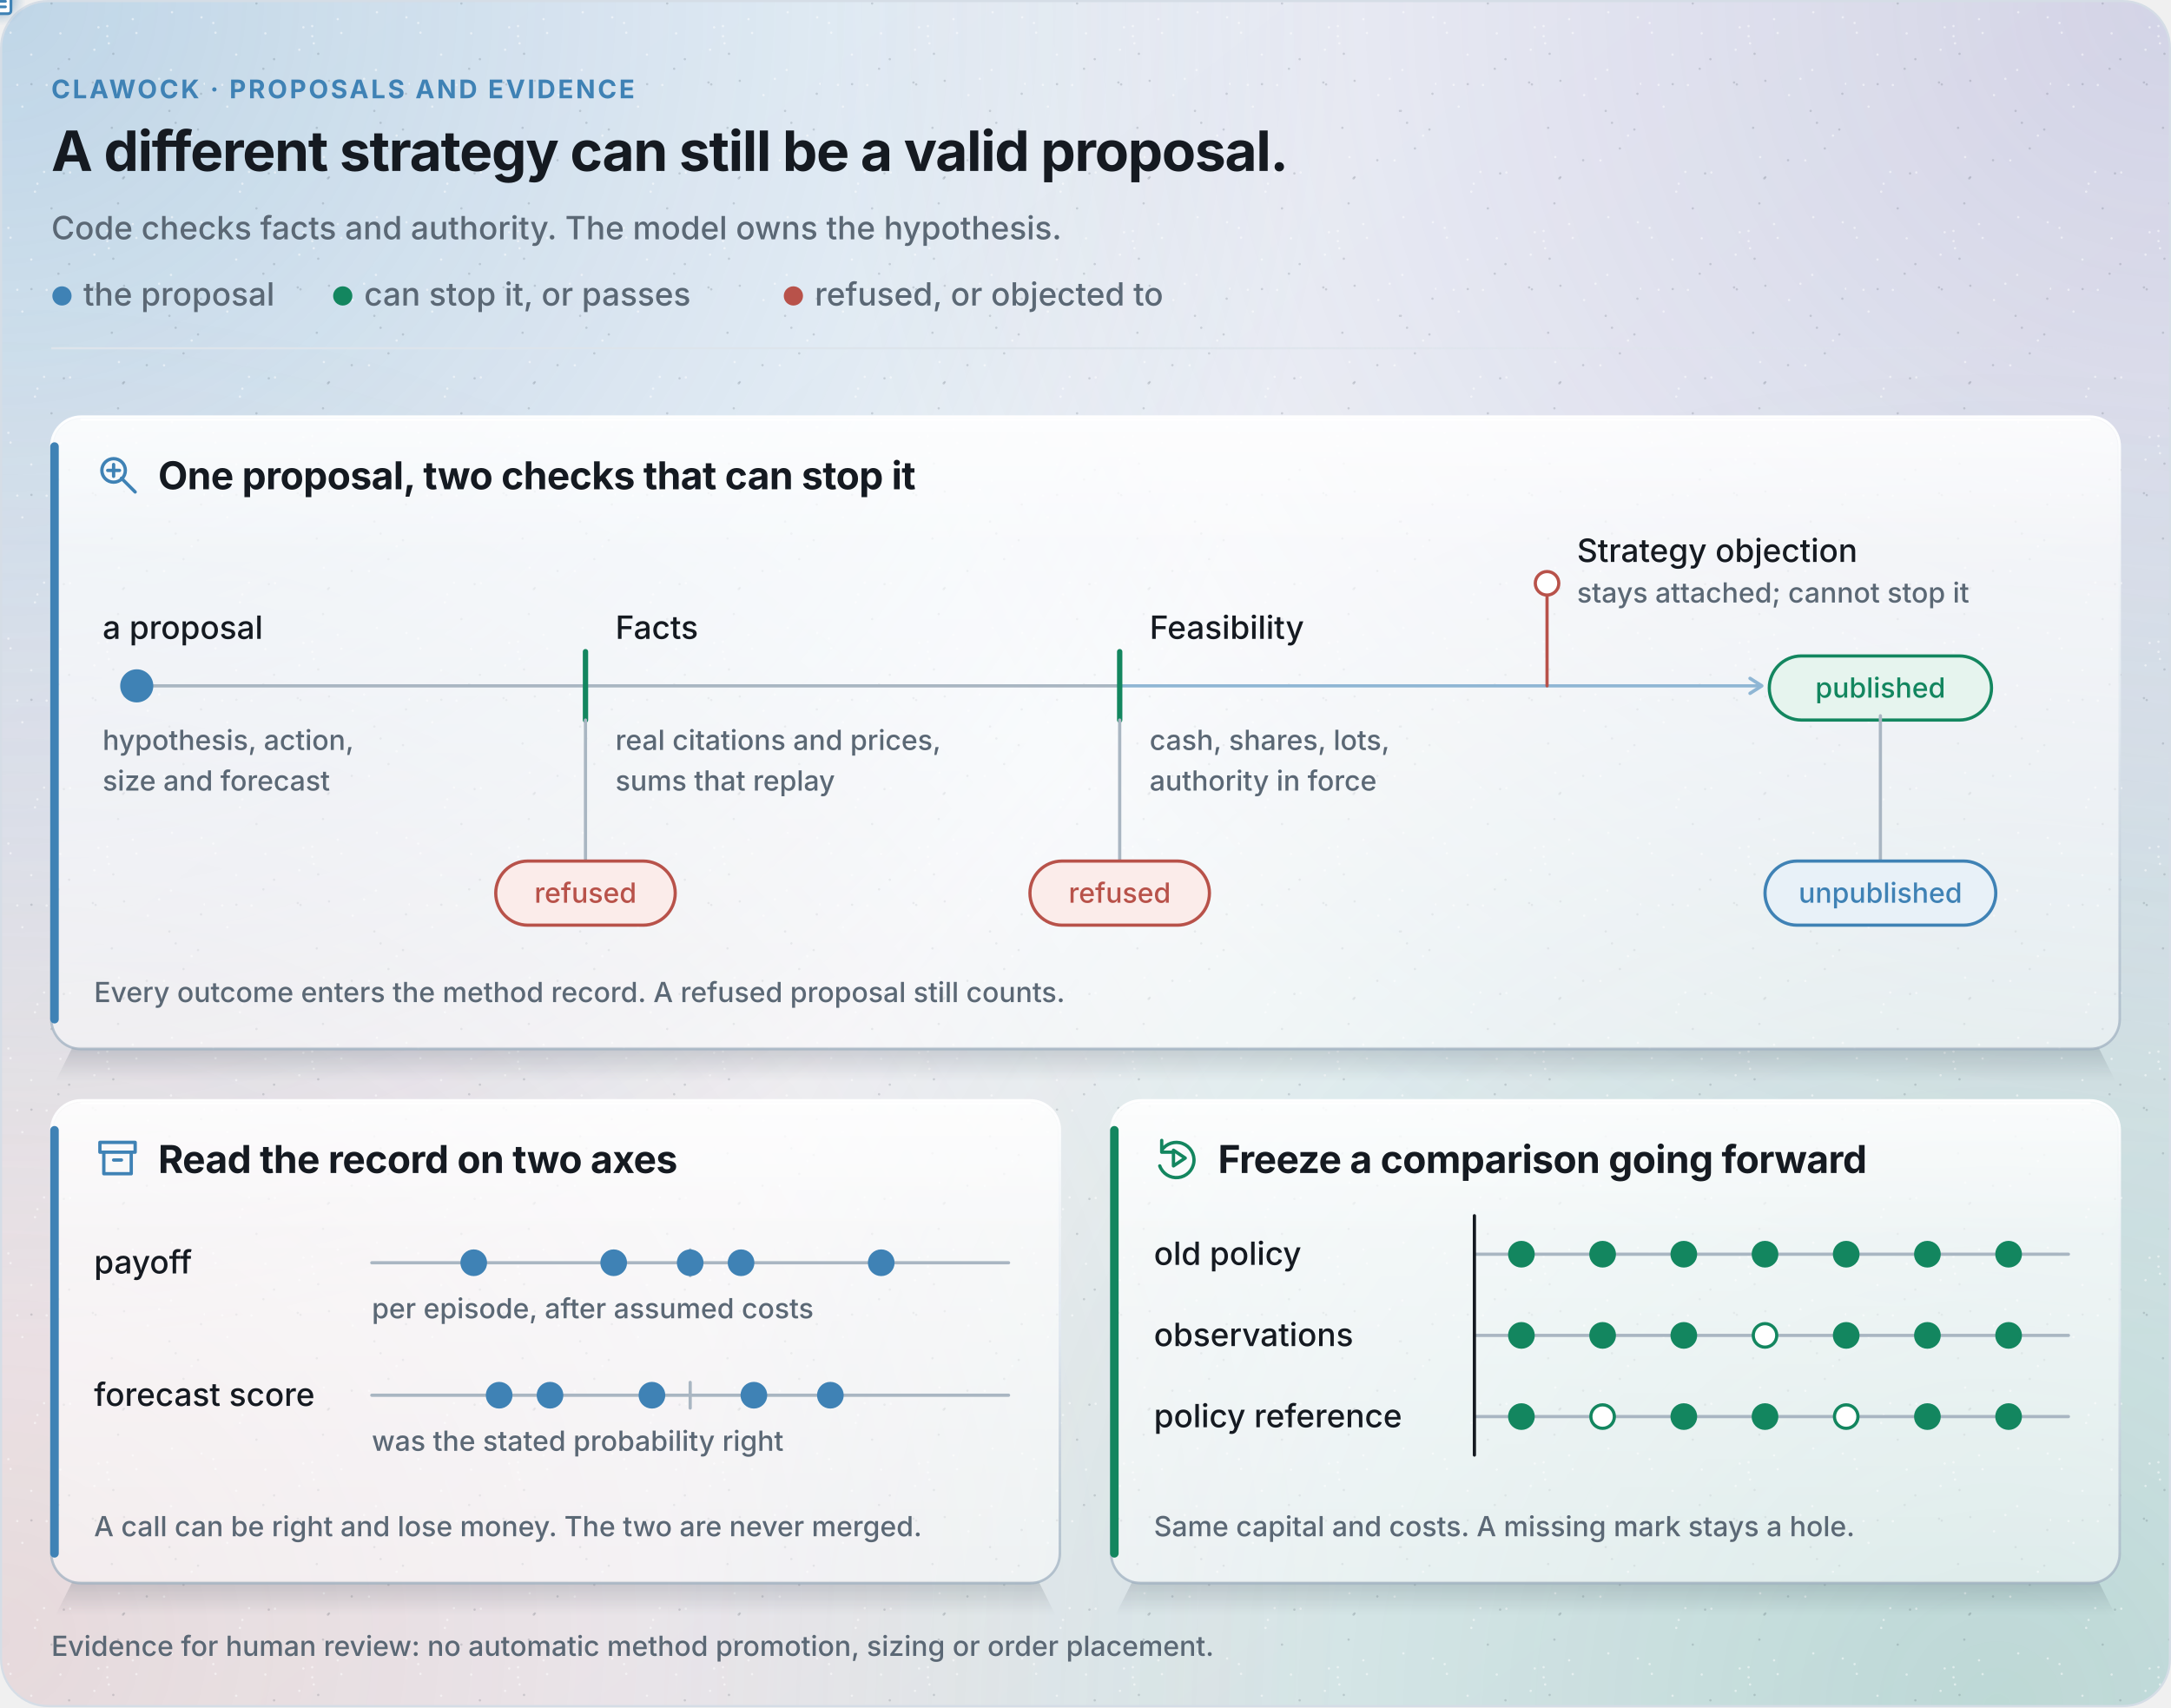
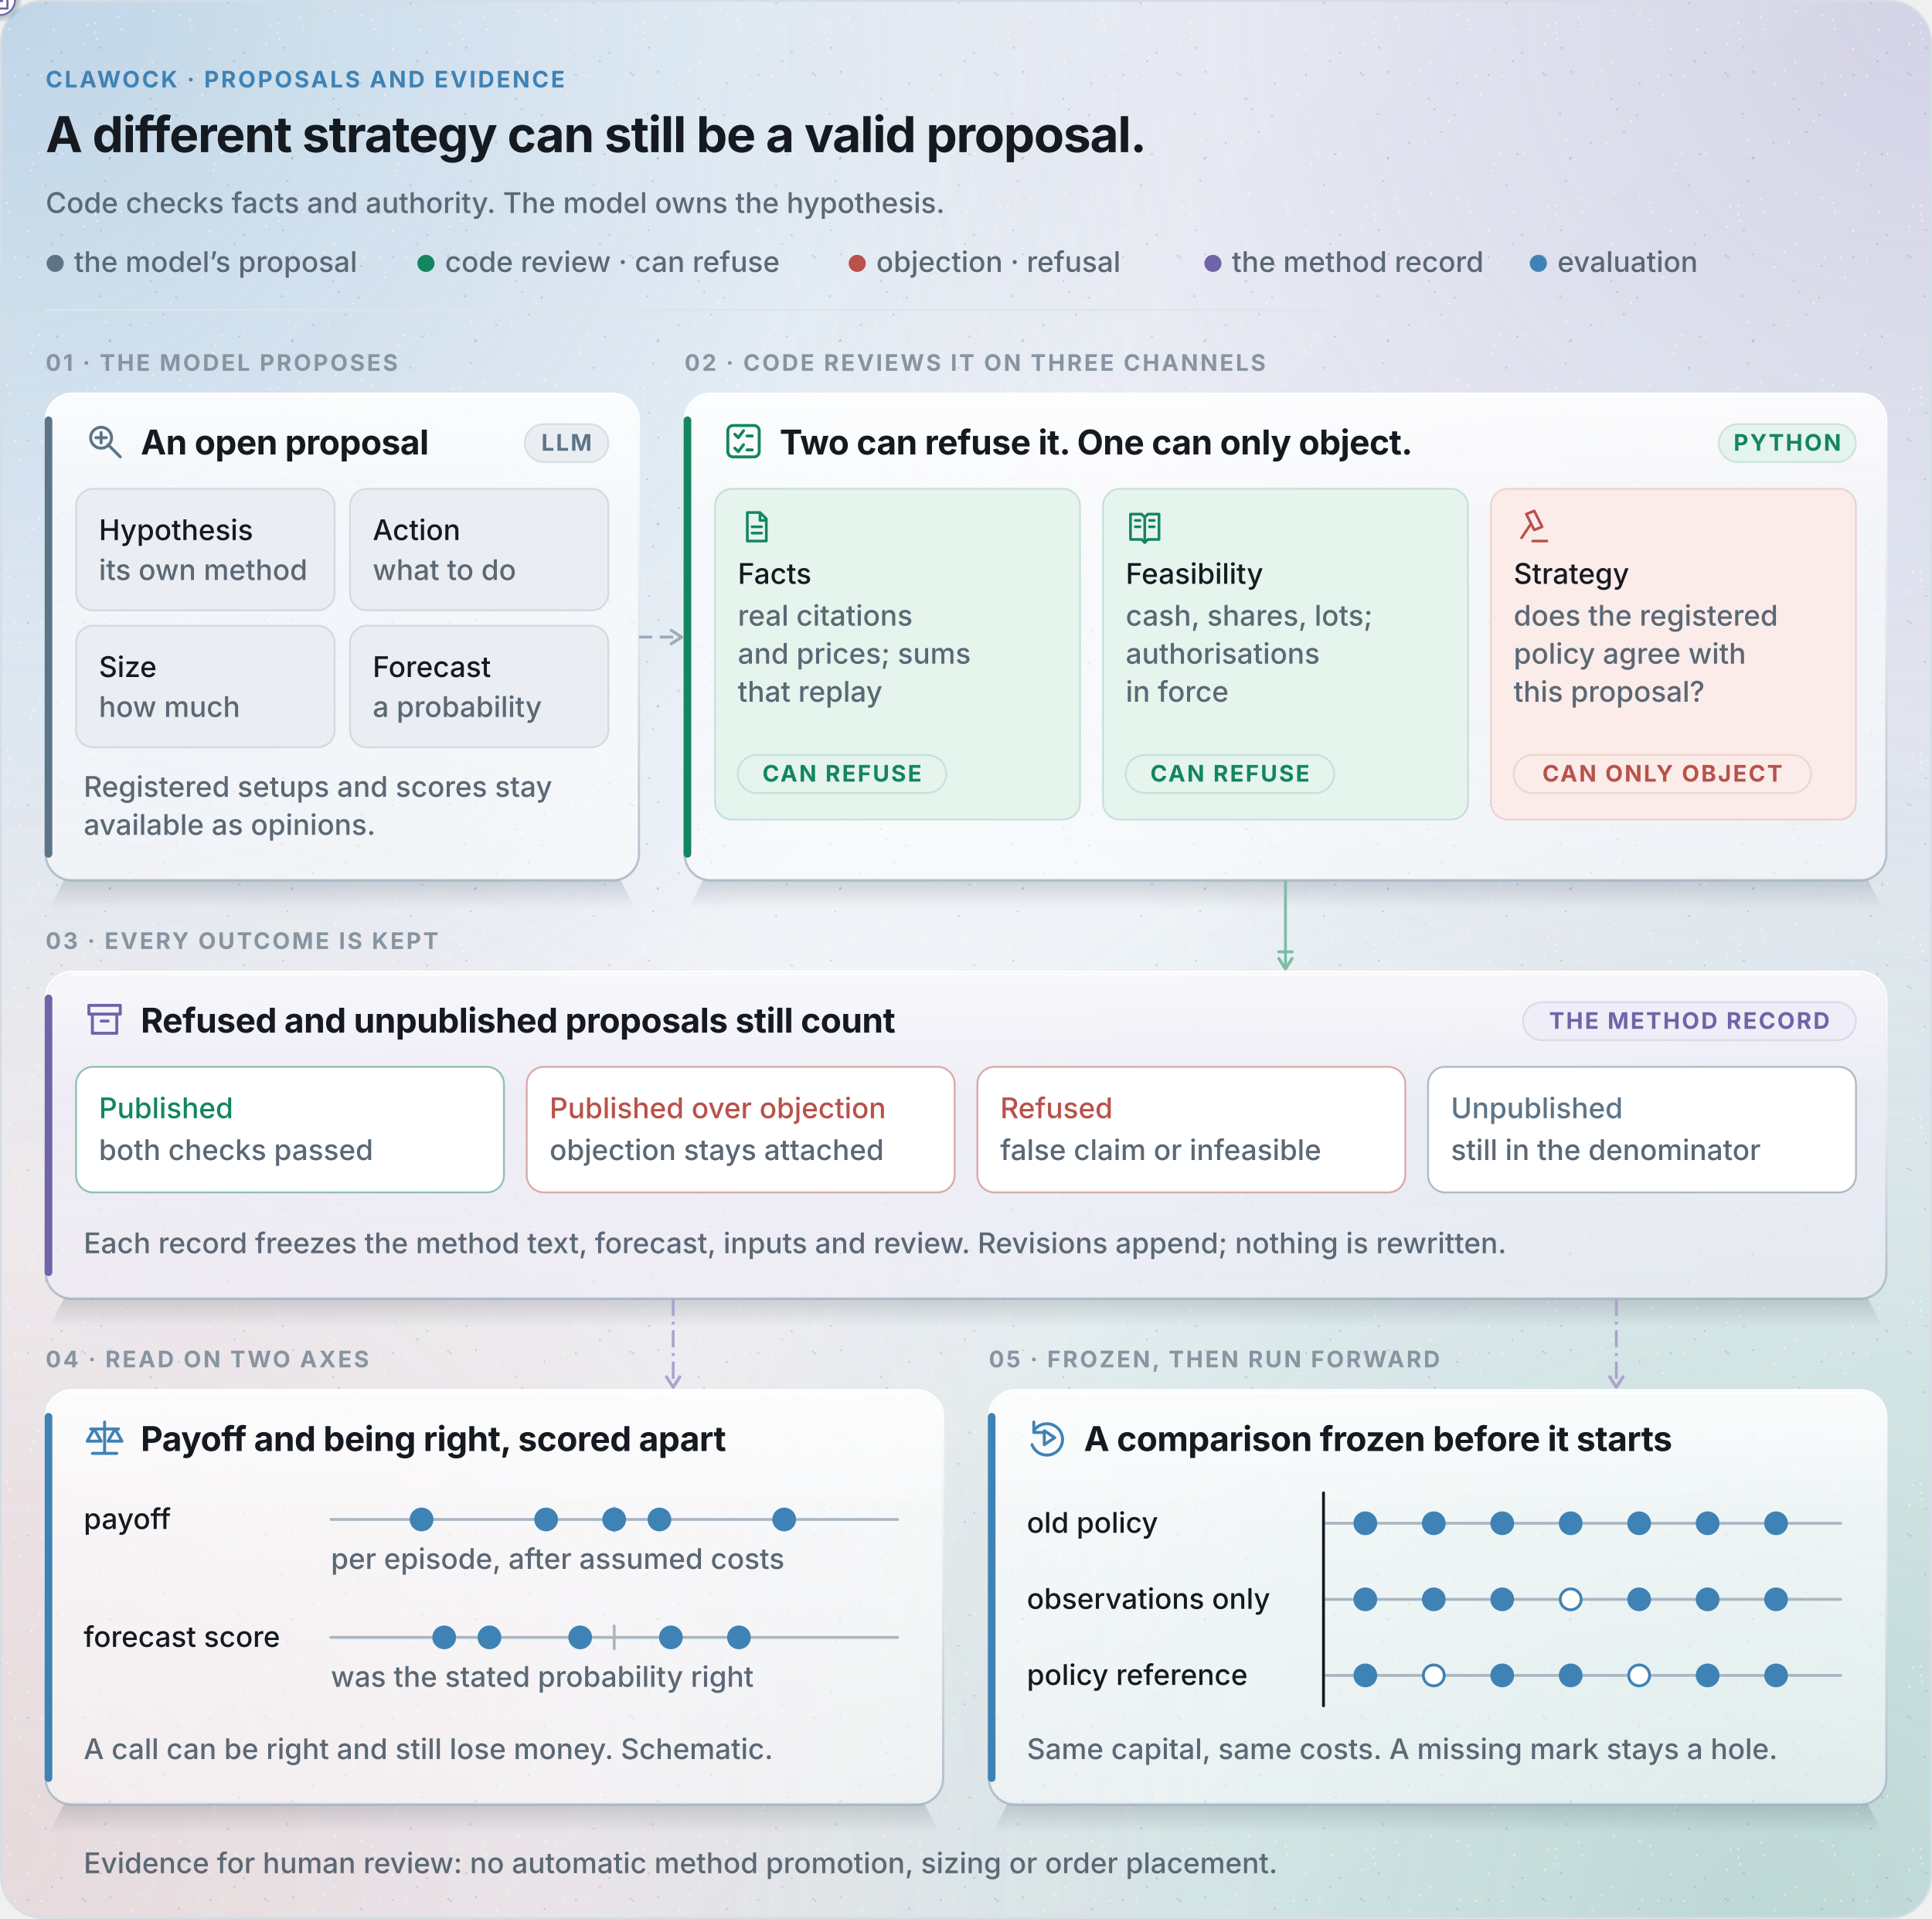
- <svg xmlns="http://www.w3.org/2000/svg" xmlns:xlink="http://www.w3.org/1999/xlink" width="1016" height="799" viewBox="0 0 1016 799" role="img" aria-labelledby="title desc">
+ <svg xmlns="http://www.w3.org/2000/svg" xmlns:xlink="http://www.w3.org/1999/xlink" width="1016" height="1009" viewBox="0 0 1016 1009" role="img" aria-labelledby="title desc">
  <defs>
    <linearGradient id="page" x1="0" y1="0" x2="1" y2="1">
      <stop offset="0" stop-color="#f7f9fc" />
      <stop offset=".6" stop-color="#eef2f7" />
      <stop offset="1" stop-color="#e6ecf3" />
    </linearGradient>
    <radialGradient id="field-blue" cx="0" cy="0" r="629.92" gradientUnits="userSpaceOnUse">
      <stop offset="0" stop-color="#3f82b5" stop-opacity="0.3" />
      <stop offset="1" stop-color="#3f82b5" stop-opacity="0" />
    </radialGradient>
    <radialGradient id="field-violet" cx="1016" cy="0" r="629.92" gradientUnits="userSpaceOnUse">
      <stop offset="0" stop-color="#6f64a8" stop-opacity="0.22" />
      <stop offset="1" stop-color="#6f64a8" stop-opacity="0" />
    </radialGradient>
-     <radialGradient id="field-green" cx="934.72" cy="799" r="629.92" gradientUnits="userSpaceOnUse">
+     <radialGradient id="field-green" cx="934.72" cy="1009" r="629.92" gradientUnits="userSpaceOnUse">
      <stop offset="0" stop-color="#13865f" stop-opacity="0.2" />
      <stop offset="1" stop-color="#13865f" stop-opacity="0" />
    </radialGradient>
-     <radialGradient id="field-warm" cx="0" cy="767.04" r="629.92" gradientUnits="userSpaceOnUse">
+     <radialGradient id="field-warm" cx="0" cy="968.64" r="629.92" gradientUnits="userSpaceOnUse">
      <stop offset="0" stop-color="#b8524a" stop-opacity="0.16" />
      <stop offset="1" stop-color="#b8524a" stop-opacity="0" />
    </radialGradient>
    <pattern id="grain" width="96" height="96" patternUnits="userSpaceOnUse">
      <circle cx="32.83" cy="80.8" r=".55" fill="#ffffff" fill-opacity=".5" />
      <circle cx="21.85" cy="39.82" r=".55" fill="#ffffff" fill-opacity=".5" />
      <circle cx="29.91" cy="81.24" r=".55" fill="#22303c" fill-opacity=".16" />
      <circle cx="44.21" cy="23.3" r=".55" fill="#ffffff" fill-opacity=".5" />
      <circle cx="94.19" cy="43.92" r=".55" fill="#22303c" fill-opacity=".16" />
      <circle cx="14.73" cy="39.42" r=".55" fill="#22303c" fill-opacity=".16" />
      <circle cx="32.39" cy="27.72" r=".55" fill="#22303c" fill-opacity=".16" />
      <circle cx="44.77" cy="39.54" r=".55" fill="#22303c" fill-opacity=".16" />
      <circle cx="55.71" cy="73.6" r=".55" fill="#ffffff" fill-opacity=".5" />
      <circle cx="80.57" cy="5.74" r=".55" fill="#ffffff" fill-opacity=".5" />
      <circle cx="74.55" cy="36.92" r=".55" fill="#ffffff" fill-opacity=".5" />
      <circle cx="58.13" cy="37.86" r=".55" fill="#22303c" fill-opacity=".16" />
      <circle cx="53.07" cy="25.2" r=".55" fill="#22303c" fill-opacity=".16" />
      <circle cx="27.37" cy="32.22" r=".55" fill="#22303c" fill-opacity=".16" />
      <circle cx="10.47" cy="49.96" r=".55" fill="#ffffff" fill-opacity=".5" />
      <circle cx="24.13" cy="1.62" r=".55" fill="#22303c" fill-opacity=".16" />
      <circle cx="58.11" cy="83.04" r=".55" fill="#22303c" fill-opacity=".16" />
      <circle cx="50.97" cy="20.3" r=".55" fill="#ffffff" fill-opacity=".5" />
      <circle cx="28.31" cy="15.64" r=".55" fill="#ffffff" fill-opacity=".5" />
      <circle cx="82.29" cy="57.54" r=".55" fill="#22303c" fill-opacity=".16" />
      <circle cx="8.11" cy="39.76" r=".55" fill="#ffffff" fill-opacity=".5" />
      <circle cx="50.25" cy="12.22" r=".55" fill="#ffffff" fill-opacity=".5" />
      <circle cx="3.91" cy="10.76" r=".55" fill="#ffffff" fill-opacity=".5" />
      <circle cx="68.77" cy="75.06" r=".55" fill="#22303c" fill-opacity=".16" />
      <circle cx="50.27" cy="16.96" r=".55" fill="#ffffff" fill-opacity=".5" />
      <circle cx="17.53" cy="86.06" r=".55" fill="#ffffff" fill-opacity=".5" />
      <circle cx="79.35" cy="51.96" r=".55" fill="#22303c" fill-opacity=".16" />
      <circle cx="85.97" cy="69.54" r=".55" fill="#22303c" fill-opacity=".16" />
      <circle cx="55.31" cy="95.28" r=".55" fill="#22303c" fill-opacity=".16" />
      <circle cx="20.65" cy="80.54" r=".55" fill="#ffffff" fill-opacity=".5" />
      <circle cx="52.39" cy="59.88" r=".55" fill="#22303c" fill-opacity=".16" />
      <circle cx="62.21" cy="8.98" r=".55" fill="#ffffff" fill-opacity=".5" />
      <circle cx="89.79" cy="63.52" r=".55" fill="#ffffff" fill-opacity=".5" />
      <circle cx="80.09" cy="32.78" r=".55" fill="#ffffff" fill-opacity=".5" />
      <circle cx="4.95" cy="15.32" r=".55" fill="#ffffff" fill-opacity=".5" />
      <circle cx="76.85" cy="75.14" r=".55" fill="#ffffff" fill-opacity=".5" />
      <circle cx="69.23" cy="44.56" r=".55" fill="#ffffff" fill-opacity=".5" />
      <circle cx="57.61" cy="83.58" r=".55" fill="#22303c" fill-opacity=".16" />
      <circle cx="16.39" cy="89.8" r=".55" fill="#ffffff" fill-opacity=".5" />
      <circle cx="92.77" cy="60.66" r=".55" fill="#22303c" fill-opacity=".16" />
      <circle cx="46.11" cy="12.8" r=".55" fill="#ffffff" fill-opacity=".5" />
      <circle cx="14.65" cy="25.58" r=".55" fill="#ffffff" fill-opacity=".5" />
      <circle cx="94.39" cy="8.12" r=".55" fill="#ffffff" fill-opacity=".5" />
      <circle cx="63.89" cy="15.46" r=".55" fill="#ffffff" fill-opacity=".5" />
      <circle cx="43.47" cy="38.64" r=".55" fill="#22303c" fill-opacity=".16" />
      <circle cx="95.85" cy="39.26" r=".55" fill="#ffffff" fill-opacity=".5" />
    </pattern>
    <linearGradient id="glass" x1="0" y1="0" x2="0" y2="1">
      <stop offset="0" stop-color="#ffffff" stop-opacity=".74" />
      <stop offset="1" stop-color="#ffffff" stop-opacity=".48" />
    </linearGradient>
+     <linearGradient id="glass-violet" x1="0" y1="0" x2="0" y2="1">
+       <stop offset="0" stop-color="#efedf7" stop-opacity=".88" />
+       <stop offset="1" stop-color="#efedf7" stop-opacity=".60" />
+     </linearGradient>
    <linearGradient id="sheen" x1="0" y1="0" x2="0" y2="1">
      <stop offset="0" stop-color="#ffffff" stop-opacity=".55" />
      <stop offset="1" stop-color="#ffffff" stop-opacity="0" />
    </linearGradient>
    <linearGradient id="rim" x1="0" y1="0" x2="0" y2="1">
      <stop offset="0" stop-color="#ffffff" stop-opacity=".95" />
      <stop offset=".5" stop-color="#dfe7ef" stop-opacity=".9" />
      <stop offset="1" stop-color="#9fb0c0" stop-opacity=".75" />
    </linearGradient>
    <linearGradient id="lift" x1="0" y1="0" x2="0" y2="1">
      <stop offset="0" stop-color="#1c2b3a" stop-opacity=".17" />
      <stop offset="1" stop-color="#1c2b3a" stop-opacity="0" />
    </linearGradient>
    <linearGradient id="rule" x1="24" y1="0" x2="992" y2="0" gradientUnits="userSpaceOnUse">
      <stop offset=".5" stop-color="#dde4eb" />
      <stop offset="1" stop-color="#dde4eb" stop-opacity="0" />
    </linearGradient>
    <marker id="arr" markerWidth="10" markerHeight="10" refX="6" refY="5" orient="auto" markerUnits="userSpaceOnUse">
      <path d="M1 1.5L6.5 5L1 8.5" fill="none" stroke="#a9b6c2" stroke-width="1.6" stroke-linecap="round" stroke-linejoin="round" />
    </marker>
-     <radialGradient id="glow-data">
-       <stop offset=".4" stop-color="#3f82b5" stop-opacity=".36" />
-       <stop offset=".72" stop-color="#3f82b5" stop-opacity=".14" />
-       <stop offset="1" stop-color="#3f82b5" stop-opacity="0" />
-     </radialGradient>
-     <marker id="arr-data" markerWidth="12" markerHeight="10" refX="6" refY="5" orient="auto" markerUnits="userSpaceOnUse">
-       <path d="M1 1.5L6.5 5L1 8.5" fill="none" stroke="#8fb6d4" stroke-width="1.6" stroke-linecap="round" stroke-linejoin="round" />
+     <radialGradient id="glow-decision">
+       <stop offset=".4" stop-color="#5d7487" stop-opacity=".36" />
+       <stop offset=".72" stop-color="#5d7487" stop-opacity=".14" />
+       <stop offset="1" stop-color="#5d7487" stop-opacity="0" />
+     </radialGradient>
+     <marker id="arr-decision" markerWidth="12" markerHeight="10" refX="6" refY="5" orient="auto" markerUnits="userSpaceOnUse">
+       <path d="M1 1.5L6.5 5L1 8.5" fill="none" stroke="#9aabb9" stroke-width="1.6" stroke-linecap="round" stroke-linejoin="round" />
    </marker>
-     <g id="pk-data">
-       <circle r="12" fill="url(#glow-data)" />
-       <g class="pk" transform="scale(0.64) translate(-12 -12)" stroke="#3f82b5">
-         <path fill="#fff" d="M6 22a2 2 0 0 1-2-2V4a2 2 0 0 1 2-2h8a2.4 2.4 0 0 1 1.704.706l3.588 3.588A2.4 2.4 0 0 1 20 8v12a2 2 0 0 1-2 2z" />
-         <path d="M14 2v5a1 1 0 0 0 1 1h5M10 9H8M16 13H8M16 17H8" />
+     <radialGradient id="glow-gate">
+       <stop offset=".4" stop-color="#13865f" stop-opacity=".36" />
+       <stop offset=".72" stop-color="#13865f" stop-opacity=".14" />
+       <stop offset="1" stop-color="#13865f" stop-opacity="0" />
+     </radialGradient>
+     <marker id="arr-gate" markerWidth="12" markerHeight="10" refX="9.5" refY="5" orient="auto" markerUnits="userSpaceOnUse">
+       <path d="M1 1.5V8.5M4.5 1.5L10 5L4.5 8.5" fill="none" stroke="#7dbda4" stroke-width="1.6" stroke-linecap="round" stroke-linejoin="round" />
+     </marker>
+     <g id="pk-gate">
+       <circle r="12" fill="url(#glow-gate)" />
+       <g class="pk" transform="scale(0.64) translate(-12 -12)" stroke="#13865f">
+         <path fill="#fff" d="M20 13c0 5-3.5 7.5-7.66 8.95a1 1 0 0 1-.67-.01C7.5 20.5 4 18 4 13V6a1 1 0 0 1 1-1c2 0 4.5-1.2 6.24-2.72a1.17 1.17 0 0 1 1.52 0C14.51 3.81 17 5 19 5a1 1 0 0 1 1 1z" />
+         <path d="m9 12 2 2 4-4" />
+       </g>
+     </g>
+     <radialGradient id="glow-feedback">
+       <stop offset=".4" stop-color="#6f64a8" stop-opacity=".36" />
+       <stop offset=".72" stop-color="#6f64a8" stop-opacity=".14" />
+       <stop offset="1" stop-color="#6f64a8" stop-opacity="0" />
+     </radialGradient>
+     <marker id="arr-feedback" markerWidth="12" markerHeight="10" refX="6" refY="5" orient="auto" markerUnits="userSpaceOnUse">
+       <path d="M1 1.5L6.5 5L1 8.5" fill="none" stroke="#aaa3cf" stroke-width="1.6" stroke-linecap="round" stroke-linejoin="round" />
+     </marker>
+     <g id="pk-feedback-record">
+       <circle r="12" fill="url(#glow-feedback)" />
+       <g class="pk" transform="scale(0.56) translate(-12 -12)" stroke="#6f64a8">
+         <circle fill="#fff" stroke-width="1.5" cx="12" cy="12" r="14" />
+         <path d="M3 4h18v5H3ZM5 9v11h14V9M10 13h4" />
      </g>
    </g>
    <style>text{font-family:-apple-system,BlinkMacSystemFont,"SF Pro Text","Segoe UI",Inter,Roboto,"Helvetica Neue",Arial,sans-serif}.kick{font-size:12px;font-weight:700}.title{font-size:26px;font-weight:750}.sub{font-size:15px;font-weight:450}.h{font-size:18px;font-weight:700}.b{font-size:15px;font-weight:450}.m{font-size:15px;font-weight:450}.code{font-size:13px;font-weight:500}.tag{font-size:12px;font-weight:700}.c{font-size:13px;font-weight:500}.kick{letter-spacing:1.1px}.title{letter-spacing:-.5px}.h{letter-spacing:-.2px}.tag{letter-spacing:.9px}.pk{fill:none;stroke-width:2;stroke-linecap:round;stroke-linejoin:round}.code{font-family:ui-monospace,SFMono-Regular,Menlo,Consolas,"Liberation Mono",monospace}.breathe{animation:breathe 2.4s ease-in-out infinite}@keyframes breathe{50%{opacity:.35}}@media (prefers-reduced-motion:reduce){.pulse{display:none}.breathe,.sweep{animation:none}}</style>
  </defs>
-   <rect x=".5" y=".5" width="1015" height="798" rx="22" fill="url(#page)" />
-   <rect x=".5" y=".5" width="1015" height="798" rx="22" fill="url(#field-blue)" />
-   <rect x=".5" y=".5" width="1015" height="798" rx="22" fill="url(#field-violet)" />
-   <rect x=".5" y=".5" width="1015" height="798" rx="22" fill="url(#field-green)" />
-   <rect x=".5" y=".5" width="1015" height="798" rx="22" fill="url(#field-warm)" />
-   <rect x=".5" y=".5" width="1015" height="798" rx="22" fill="url(#grain)" stroke="#d5dde6" />
+   <rect x=".5" y=".5" width="1015" height="1008" rx="22" fill="url(#page)" />
+   <rect x=".5" y=".5" width="1015" height="1008" rx="22" fill="url(#field-blue)" />
+   <rect x=".5" y=".5" width="1015" height="1008" rx="22" fill="url(#field-violet)" />
+   <rect x=".5" y=".5" width="1015" height="1008" rx="22" fill="url(#field-green)" />
+   <rect x=".5" y=".5" width="1015" height="1008" rx="22" fill="url(#field-warm)" />
+   <rect x=".5" y=".5" width="1015" height="1008" rx="22" fill="url(#grain)" stroke="#d5dde6" />
  <text x="24" y="46" class="kick">
    <tspan fill="#3f82b5">CLAWOCK · PROPOSALS AND EVIDENCE</tspan>
  </text>
  <text x="24" y="80" class="title">
    <tspan fill="#151a21">A different strategy can still be a valid proposal.</tspan>
  </text>
  <text x="24" y="112" class="sub">
    <tspan fill="#5b6875">Code checks facts and authority. The model owns the hypothesis.</tspan>
  </text>
-   <circle cx="29" cy="138.5" r="4.5" fill="#3f82b5" />
+   <circle cx="29" cy="138.5" r="4.5" fill="#5d7487" />
  <text x="39" y="143" class="m">
-     <tspan fill="#5b6875">the proposal</tspan>
-   </text>
-   <circle cx="160.4" cy="138.5" r="4.5" fill="#13865f" />
-   <text x="170.4" y="143" class="m">
-     <tspan fill="#5b6875">can stop it, or passes</tspan>
-   </text>
-   <circle cx="371.3" cy="138.5" r="4.5" fill="#b8524a" />
-   <text x="381.3" y="143" class="m">
-     <tspan fill="#5b6875">refused, or objected to</tspan>
+     <tspan fill="#5b6875">the model’s proposal</tspan>
+   </text>
+   <circle cx="224.0" cy="138.5" r="4.5" fill="#13865f" />
+   <text x="234" y="143" class="m">
+     <tspan fill="#5b6875">code review · can refuse</tspan>
+   </text>
+   <circle cx="450.8" cy="138.5" r="4.5" fill="#b8524a" />
+   <text x="460.8" y="143" class="m">
+     <tspan fill="#5b6875">objection · refusal</tspan>
+   </text>
+   <circle cx="637.85" cy="138.5" r="4.5" fill="#6f64a8" />
+   <text x="647.85" y="143" class="m">
+     <tspan fill="#5b6875">the method record</tspan>
+   </text>
+   <circle cx="809.0" cy="138.5" r="4.5" fill="#3f82b5" />
+   <text x="819" y="143" class="m">
+     <tspan fill="#5b6875">evaluation</tspan>
  </text>
  <path d="M24 163H992" stroke="url(#rule)" />
-   <path d="M34 490H982L990 506H26Z" fill="url(#lift)" />
-   <rect x="24" y="195" width="968" height="296" rx="14" fill="url(#glass)" stroke="url(#rim)" stroke-width="1.2" />
-   <rect class="sheen" x="25" y="196" width="966" height="64" rx="13" fill="url(#sheen)" />
-   <path d="M38 196.4H978" stroke="#ffffff" stroke-opacity=".95" stroke-linecap="round" />
-   <path d="M25.5 209V477" stroke="#3f82b5" stroke-width="4" stroke-linecap="round" />
-   <g class="hero-icon" data-icon="lens" transform="translate(44 211) scale(0.916667)" fill="none" stroke="#3f82b5" stroke-width="1.7" stroke-linecap="round" stroke-linejoin="round" aria-hidden="true">
+   <text x="24" y="195" class="kick">
+     <tspan fill="#8794a1">01 · THE MODEL PROPOSES</tspan>
+   </text>
+   <path d="M34 462H326L334 478H26Z" fill="url(#lift)" />
+   <rect x="24" y="207" width="312" height="256" rx="14" fill="url(#glass)" stroke="url(#rim)" stroke-width="1.2" />
+   <rect class="sheen" x="25" y="208" width="310" height="64" rx="13" fill="url(#sheen)" />
+   <path d="M38 208.4H322" stroke="#ffffff" stroke-opacity=".95" stroke-linecap="round" />
+   <path d="M25.5 221V449" stroke="#5d7487" stroke-width="4" stroke-linecap="round" />
+   <g class="hero-icon" data-icon="lens" transform="translate(44 221) scale(0.916667)" fill="none" stroke="#5d7487" stroke-width="1.7" stroke-linecap="round" stroke-linejoin="round" aria-hidden="true">
    <circle cx="10" cy="10" r="6" />
    <path d="M14 14l7 7M7 10h6m-3-3v6" />
  </g>
-   <text x="74" y="229" class="h">
-     <tspan fill="#151a21">One proposal, two checks that can stop it</tspan>
-   </text>
-   <path d="M64 321H524" fill="none" stroke="#a9b6c2" stroke-width="1.5" stroke-linecap="round" stroke-linejoin="round" />
-   <path id="w1" data-kind="data" d="M524 321H824" fill="none" stroke="#8fb6d4" stroke-width="1.5" marker-end="url(#arr-data)" />
-   <use class="pulse" href="#pk-data" xlink:href="#pk-data">
-     <animateMotion dur="3.2s" begin="0.00s" repeatCount="indefinite" keyPoints="0.040;0.940" keyTimes="0;1" calcMode="spline" keySplines=".45 0 .55 1">
+   <text x="74" y="239" class="h">
+     <tspan fill="#151a21">An open proposal</tspan>
+   </text>
+   <rect x="275.92" y="223" width="44.08" height="20" rx="10" fill="#eaeef2" stroke="#5d7487" stroke-opacity=".16" />
+   <text x="297.96" y="237" class="tag" text-anchor="middle">
+     <tspan fill="#5d7487">LLM</tspan>
+   </text>
+   <rect x="40" y="257" width="136" height="64" rx="9" fill="#eaeef2" stroke="#5d7487" stroke-opacity=".18" />
+   <text x="52" y="284" class="b">
+     <tspan fill="#151a21">Hypothesis</tspan>
+   </text>
+   <text x="52" y="305" class="m">
+     <tspan fill="#5b6875">its own method</tspan>
+   </text>
+   <rect x="184" y="257" width="136" height="64" rx="9" fill="#eaeef2" stroke="#5d7487" stroke-opacity=".18" />
+   <text x="196" y="284" class="b">
+     <tspan fill="#151a21">Action</tspan>
+   </text>
+   <text x="196" y="305" class="m">
+     <tspan fill="#5b6875">what to do</tspan>
+   </text>
+   <rect x="40" y="329" width="136" height="64" rx="9" fill="#eaeef2" stroke="#5d7487" stroke-opacity=".18" />
+   <text x="52" y="356" class="b">
+     <tspan fill="#151a21">Size</tspan>
+   </text>
+   <text x="52" y="377" class="m">
+     <tspan fill="#5b6875">how much</tspan>
+   </text>
+   <rect x="184" y="329" width="136" height="64" rx="9" fill="#eaeef2" stroke="#5d7487" stroke-opacity=".18" />
+   <text x="196" y="356" class="b">
+     <tspan fill="#151a21">Forecast</tspan>
+   </text>
+   <text x="196" y="377" class="m">
+     <tspan fill="#5b6875">a probability</tspan>
+   </text>
+   <text x="44" y="419" class="m">
+     <tspan fill="#5b6875">Registered setups and scores stay</tspan>
+   </text>
+   <text x="44" y="439" class="m">
+     <tspan fill="#5b6875">available as opinions.</tspan>
+   </text>
+   <text x="360" y="195" class="kick">
+     <tspan fill="#8794a1">02 · CODE REVIEWS IT ON THREE CHANNELS</tspan>
+   </text>
+   <path d="M370 462H982L990 478H362Z" fill="url(#lift)" />
+   <rect x="360" y="207" width="632" height="256" rx="14" fill="url(#glass)" stroke="url(#rim)" stroke-width="1.2" />
+   <rect class="sheen" x="361" y="208" width="630" height="64" rx="13" fill="url(#sheen)" />
+   <path d="M374 208.4H978" stroke="#ffffff" stroke-opacity=".95" stroke-linecap="round" />
+   <path d="M361.5 221V449" stroke="#13865f" stroke-width="4" stroke-linecap="round" />
+   <g class="hero-icon" data-icon="checks" transform="translate(380 221) scale(0.916667)" fill="none" stroke="#13865f" stroke-width="1.7" stroke-linecap="round" stroke-linejoin="round" aria-hidden="true">
+     <rect x="3" y="3" width="18" height="18" rx="3" />
+     <path d="M7 8l2 2 3-4m2 3h3M7 16l2 2 3-4m2 3h3" />
+   </g>
+   <text x="410" y="239" class="h">
+     <tspan fill="#151a21">Two can refuse it. One can only object.</tspan>
+   </text>
+   <rect x="903.84" y="223" width="72.16" height="20" rx="10" fill="#e6f4ee" stroke="#13865f" stroke-opacity=".16" />
+   <text x="939.92" y="237" class="tag" text-anchor="middle">
+     <tspan fill="#13865f">PYTHON</tspan>
+   </text>
+   <rect x="376" y="257" width="192" height="174" rx="9" fill="#e6f4ee" stroke="#13865f" stroke-opacity=".18" />
+   <g class="hero-icon" data-icon="filing" transform="translate(388 267) scale(0.833333)" fill="none" stroke="#13865f" stroke-width="1.7" stroke-linecap="round" stroke-linejoin="round" aria-hidden="true">
+     <path d="M6 3h8l4 4v14H6ZM14 3v5h4M9 12h6m-6 4h6" />
+   </g>
+   <text x="388" y="307" class="b">
+     <tspan fill="#151a21">Facts</tspan>
+   </text>
+   <text x="388" y="329" class="m">
+     <tspan fill="#5b6875">real citations</tspan>
+   </text>
+   <text x="388" y="349" class="m">
+     <tspan fill="#5b6875">and prices; sums</tspan>
+   </text>
+   <text x="388" y="369" class="m">
+     <tspan fill="#5b6875">that replay</tspan>
+   </text>
+   <rect x="388" y="397" width="109.6" height="20" rx="10" fill="#e6f4ee" stroke="#13865f" stroke-opacity=".16" />
+   <text x="442.8" y="411" class="tag" text-anchor="middle">
+     <tspan fill="#13865f">CAN REFUSE</tspan>
+   </text>
+   <rect x="580" y="257" width="192" height="174" rx="9" fill="#e6f4ee" stroke="#13865f" stroke-opacity=".18" />
+   <g class="hero-icon" data-icon="book" transform="translate(592 267) scale(0.833333)" fill="none" stroke="#13865f" stroke-width="1.7" stroke-linecap="round" stroke-linejoin="round" aria-hidden="true">
+     <path d="M3 4h7l2 2 2-2h7v16h-7l-2 2-2-2H3ZM12 6v16M6 8h3m-3 4h3m6-4h3m-3 4h3" />
+   </g>
+   <text x="592" y="307" class="b">
+     <tspan fill="#151a21">Feasibility</tspan>
+   </text>
+   <text x="592" y="329" class="m">
+     <tspan fill="#5b6875">cash, shares, lots;</tspan>
+   </text>
+   <text x="592" y="349" class="m">
+     <tspan fill="#5b6875">authorisations</tspan>
+   </text>
+   <text x="592" y="369" class="m">
+     <tspan fill="#5b6875">in force</tspan>
+   </text>
+   <rect x="592" y="397" width="109.6" height="20" rx="10" fill="#e6f4ee" stroke="#13865f" stroke-opacity=".16" />
+   <text x="646.8" y="411" class="tag" text-anchor="middle">
+     <tspan fill="#13865f">CAN REFUSE</tspan>
+   </text>
+   <rect x="784" y="257" width="192" height="174" rx="9" fill="#fbecea" stroke="#b8524a" stroke-opacity=".18" />
+   <g class="hero-icon" data-icon="judge" transform="translate(796 267) scale(0.833333)" fill="none" stroke="#b8524a" stroke-width="1.7" stroke-linecap="round" stroke-linejoin="round" aria-hidden="true">
+     <path d="M8 4l5-2 5 10-5 2ZM11 10l-6 9M12 21h9" />
+   </g>
+   <text x="796" y="307" class="b">
+     <tspan fill="#151a21">Strategy</tspan>
+   </text>
+   <text x="796" y="329" class="m">
+     <tspan fill="#5b6875">does the registered</tspan>
+   </text>
+   <text x="796" y="349" class="m">
+     <tspan fill="#5b6875">policy agree with</tspan>
+   </text>
+   <text x="796" y="369" class="m">
+     <tspan fill="#5b6875">this proposal?</tspan>
+   </text>
+   <rect x="796" y="397" width="156.4" height="20" rx="10" fill="#fbecea" stroke="#b8524a" stroke-opacity=".16" />
+   <text x="874.2" y="411" class="tag" text-anchor="middle">
+     <tspan fill="#b8524a">CAN ONLY OBJECT</tspan>
+   </text>
+   <path id="w1" data-kind="decision" d="M336 335H358" fill="none" stroke="#9aabb9" stroke-width="1.5" stroke-dasharray="7 4" marker-end="url(#arr-decision)" />
+   <g class="pulse">
+     <circle r="7" fill="url(#glow-decision)" />
+     <circle r="3.4" fill="#5d7487" />
+     <animateMotion dur="2.2s" begin="0.00s" repeatCount="indefinite" keyPoints="0;1" keyTimes="0;1" calcMode="spline" keySplines=".45 0 .55 1">
      <mpath href="#w1" xlink:href="#w1" />
    </animateMotion>
-     <animate attributeName="opacity" values="0;1;1;0" keyTimes="0;.14;.86;1" dur="3.2s" begin="0.00s" repeatCount="indefinite" />
+   </g>
+   <path id="w2" data-kind="gate" d="M676 463V509" fill="none" stroke="#7dbda4" stroke-width="1.5" marker-end="url(#arr-gate)" />
+   <use class="pulse" href="#pk-gate" xlink:href="#pk-gate">
+     <animateMotion dur="2.2s" begin="0.00s" repeatCount="indefinite" keyPoints="0.267;0.600" keyTimes="0;1" calcMode="spline" keySplines=".45 0 .55 1">
+       <mpath href="#w2" xlink:href="#w2" />
+     </animateMotion>
+     <animate attributeName="opacity" values="0;1;1;0" keyTimes="0;.14;.86;1" dur="2.2s" begin="0.00s" repeatCount="indefinite" />
  </use>
-   <circle cx="64.0" cy="321" r="7" fill="#3f82b5" stroke="#3f82b5" stroke-width="1.5" />
-   <text x="48" y="299" class="b">
-     <tspan fill="#151a21">a proposal</tspan>
-   </text>
-   <text x="48" y="351" class="c">
-     <tspan fill="#5b6875">hypothesis, action,</tspan>
-   </text>
-   <text x="48" y="370" class="c">
-     <tspan fill="#5b6875">size and forecast</tspan>
-   </text>
-   <path d="M274 305v32" fill="none" stroke="#13865f" stroke-width="2.5" stroke-linecap="round" stroke-linejoin="round" />
-   <text x="288" y="299" class="b">
-     <tspan fill="#151a21">Facts</tspan>
-   </text>
-   <text x="288" y="351" class="c">
-     <tspan fill="#5b6875">real citations and prices,</tspan>
-   </text>
-   <text x="288" y="370" class="c">
-     <tspan fill="#5b6875">sums that replay</tspan>
-   </text>
-   <path d="M274 337V403" fill="none" stroke="#a9b6c2" stroke-width="1.5" stroke-linecap="round" stroke-linejoin="round" />
-   <rect x="232" y="403" width="84" height="30" rx="15" fill="#fbecea" stroke="#b8524a" stroke-width="1.5" />
-   <text x="274" y="422.5" class="c" text-anchor="middle">
-     <tspan fill="#b8524a">refused</tspan>
-   </text>
-   <path d="M524 305v32" fill="none" stroke="#13865f" stroke-width="2.5" stroke-linecap="round" stroke-linejoin="round" />
-   <text x="538" y="299" class="b">
-     <tspan fill="#151a21">Feasibility</tspan>
-   </text>
-   <text x="538" y="351" class="c">
-     <tspan fill="#5b6875">cash, shares, lots,</tspan>
-   </text>
-   <text x="538" y="370" class="c">
-     <tspan fill="#5b6875">authority in force</tspan>
-   </text>
-   <path d="M524 337V403" fill="none" stroke="#a9b6c2" stroke-width="1.5" stroke-linecap="round" stroke-linejoin="round" />
-   <rect x="482" y="403" width="84" height="30" rx="15" fill="#fbecea" stroke="#b8524a" stroke-width="1.5" />
-   <text x="524" y="422.5" class="c" text-anchor="middle">
-     <tspan fill="#b8524a">refused</tspan>
-   </text>
-   <path d="M724 321V273" fill="none" stroke="#b8524a" stroke-width="1.5" stroke-linecap="round" stroke-linejoin="round" />
-   <circle cx="724.0" cy="273" r="5.5" fill="#ffffff" stroke="#b8524a" stroke-width="1.5" />
-   <text x="738" y="263" class="b">
-     <tspan fill="#151a21">Strategy objection</tspan>
-   </text>
-   <text x="738" y="282" class="c">
-     <tspan fill="#5b6875">stays attached; cannot stop it</tspan>
-   </text>
-   <rect x="828" y="307" width="104" height="30" rx="15" fill="#e6f4ee" stroke="#13865f" stroke-width="1.5" />
-   <text x="880" y="326.5" class="c" text-anchor="middle">
-     <tspan fill="#13865f">published</tspan>
-   </text>
-   <path d="M880 335V403" fill="none" stroke="#a9b6c2" stroke-width="1.5" stroke-linecap="round" stroke-linejoin="round" />
-   <rect x="826" y="403" width="108" height="30" rx="15" fill="#e8f1f8" stroke="#3f82b5" stroke-width="1.5" />
-   <text x="880" y="422.5" class="c" text-anchor="middle">
-     <tspan fill="#3f82b5">unpublished</tspan>
-   </text>
-   <text x="44" y="469" class="c">
-     <tspan fill="#5b6875">Every outcome enters the method record. A refused proposal still counts.</tspan>
-   </text>
-   <path d="M34 740H486L494 756H26Z" fill="url(#lift)" />
-   <rect x="24" y="515" width="472" height="226" rx="14" fill="url(#glass)" stroke="url(#rim)" stroke-width="1.2" />
-   <rect class="sheen" x="25" y="516" width="470" height="64" rx="13" fill="url(#sheen)" />
-   <path d="M38 516.4H482" stroke="#ffffff" stroke-opacity=".95" stroke-linecap="round" />
-   <path d="M25.5 529V727" stroke="#3f82b5" stroke-width="4" stroke-linecap="round" />
-   <g class="hero-icon" data-icon="record" transform="translate(44 531) scale(0.916667)" fill="none" stroke="#3f82b5" stroke-width="1.7" stroke-linecap="round" stroke-linejoin="round" aria-hidden="true">
+   <text x="24" y="499" class="kick">
+     <tspan fill="#8794a1">03 · EVERY OUTCOME IS KEPT</tspan>
+   </text>
+   <path d="M34 682H982L990 698H26Z" fill="url(#lift)" />
+   <rect x="24" y="511" width="968" height="172" rx="14" fill="url(#glass-violet)" stroke="url(#rim)" stroke-width="1.2" />
+   <rect class="sheen" x="25" y="512" width="966" height="64" rx="13" fill="url(#sheen)" />
+   <path d="M38 512.4H978" stroke="#ffffff" stroke-opacity=".95" stroke-linecap="round" />
+   <path d="M25.5 525V669" stroke="#6f64a8" stroke-width="4" stroke-linecap="round" />
+   <g class="hero-icon" data-icon="record" transform="translate(44 525) scale(0.916667)" fill="none" stroke="#6f64a8" stroke-width="1.7" stroke-linecap="round" stroke-linejoin="round" aria-hidden="true">
    <path d="M3 4h18v5H3ZM5 9v11h14V9M10 13h4" />
  </g>
-   <text x="74" y="549" class="h">
-     <tspan fill="#151a21">Read the record on two axes</tspan>
-   </text>
-   <text x="44" y="596" class="b">
+   <text x="74" y="543" class="h">
+     <tspan fill="#151a21">Refused and unpublished proposals still count</tspan>
+   </text>
+   <rect x="800.88" y="527" width="175.12" height="20" rx="10" fill="#efedf7" stroke="#6f64a8" stroke-opacity=".16" />
+   <text x="888.44" y="541" class="tag" text-anchor="middle">
+     <tspan fill="#6f64a8">THE METHOD RECORD</tspan>
+   </text>
+   <rect x="40" y="561" width="225" height="66" rx="9" fill="#ffffff" stroke="#13865f" stroke-opacity=".45" />
+   <text x="52" y="588" class="b">
+     <tspan fill="#13865f">Published</tspan>
+   </text>
+   <text x="52" y="610" class="m">
+     <tspan fill="#5b6875">both checks passed</tspan>
+   </text>
+   <rect x="277" y="561" width="225" height="66" rx="9" fill="#ffffff" stroke="#b8524a" stroke-opacity=".45" />
+   <text x="289" y="588" class="b">
+     <tspan fill="#b8524a">Published over objection</tspan>
+   </text>
+   <text x="289" y="610" class="m">
+     <tspan fill="#5b6875">objection stays attached</tspan>
+   </text>
+   <rect x="514" y="561" width="225" height="66" rx="9" fill="#ffffff" stroke="#b8524a" stroke-opacity=".45" />
+   <text x="526" y="588" class="b">
+     <tspan fill="#b8524a">Refused</tspan>
+   </text>
+   <text x="526" y="610" class="m">
+     <tspan fill="#5b6875">false claim or infeasible</tspan>
+   </text>
+   <rect x="751" y="561" width="225" height="66" rx="9" fill="#ffffff" stroke="#5d7487" stroke-opacity=".45" />
+   <text x="763" y="588" class="b">
+     <tspan fill="#5d7487">Unpublished</tspan>
+   </text>
+   <text x="763" y="610" class="m">
+     <tspan fill="#5b6875">still in the denominator</tspan>
+   </text>
+   <text x="44" y="659" class="m">
+     <tspan fill="#5b6875">Each record freezes the method text, forecast, inputs and review. Revisions append; nothing is rewritten.</tspan>
+   </text>
+   <path id="w3" data-kind="feedback" d="M354 683V729" fill="none" stroke="#aaa3cf" stroke-width="1.5" stroke-dasharray="9 3 1.5 3" marker-end="url(#arr-feedback)" />
+   <use class="pulse" href="#pk-feedback-record" xlink:href="#pk-feedback-record">
+     <animateMotion dur="2.2s" begin="0.00s" repeatCount="indefinite" keyPoints="0.267;0.600" keyTimes="0;1" calcMode="spline" keySplines=".45 0 .55 1">
+       <mpath href="#w3" xlink:href="#w3" />
+     </animateMotion>
+     <animate attributeName="opacity" values="0;1;1;0" keyTimes="0;.14;.86;1" dur="2.2s" begin="0.00s" repeatCount="indefinite" />
+   </use>
+   <path id="w4" data-kind="feedback" d="M850 683V729" fill="none" stroke="#aaa3cf" stroke-width="1.5" stroke-dasharray="9 3 1.5 3" marker-end="url(#arr-feedback)" />
+   <use class="pulse" href="#pk-feedback-record" xlink:href="#pk-feedback-record">
+     <animateMotion dur="2.2s" begin="-0.60s" repeatCount="indefinite" keyPoints="0.267;0.600" keyTimes="0;1" calcMode="spline" keySplines=".45 0 .55 1">
+       <mpath href="#w4" xlink:href="#w4" />
+     </animateMotion>
+     <animate attributeName="opacity" values="0;1;1;0" keyTimes="0;.14;.86;1" dur="2.2s" begin="-0.60s" repeatCount="indefinite" />
+   </use>
+   <text x="24" y="719" class="kick">
+     <tspan fill="#8794a1">04 · READ ON TWO AXES</tspan>
+   </text>
+   <path d="M34 948H486L494 964H26Z" fill="url(#lift)" />
+   <rect x="24" y="731" width="472" height="218" rx="14" fill="url(#glass)" stroke="url(#rim)" stroke-width="1.2" />
+   <rect class="sheen" x="25" y="732" width="470" height="64" rx="13" fill="url(#sheen)" />
+   <path d="M38 732.4H482" stroke="#ffffff" stroke-opacity=".95" stroke-linecap="round" />
+   <path d="M25.5 745V935" stroke="#3f82b5" stroke-width="4" stroke-linecap="round" />
+   <g class="hero-icon" data-icon="balance" transform="translate(44 745) scale(0.916667)" fill="none" stroke="#3f82b5" stroke-width="1.7" stroke-linecap="round" stroke-linejoin="round" aria-hidden="true">
+     <path d="M12 3v17M5 21h14M4 7h16M6 7l-4 7h8Zm12 0-4 7h8Z" />
+   </g>
+   <text x="74" y="763" class="h">
+     <tspan fill="#151a21">Payoff and being right, scored apart</tspan>
+   </text>
+   <text x="44" y="804" class="b">
    <tspan fill="#151a21">payoff</tspan>
  </text>
-   <path d="M174 591H472M323 585v12" fill="none" stroke="#a9b6c2" stroke-width="1.5" stroke-linecap="round" stroke-linejoin="round" />
-   <circle cx="221.7" cy="591" r="5.5" fill="#3f82b5" stroke="#3f82b5" stroke-width="1.5" />
-   <circle cx="346.8" cy="591" r="5.5" fill="#3f82b5" stroke="#3f82b5" stroke-width="1.5" />
-   <circle cx="287.2" cy="591" r="5.5" fill="#3f82b5" stroke="#3f82b5" stroke-width="1.5" />
-   <circle cx="412.4" cy="591" r="5.5" fill="#3f82b5" stroke="#3f82b5" stroke-width="1.5" />
-   <circle cx="323.0" cy="591" r="5.5" fill="#3f82b5" stroke="#3f82b5" stroke-width="1.5" />
-   <text x="174" y="617" class="c">
+   <path d="M174 799H472M323 793v12" fill="none" stroke="#a9b6c2" stroke-width="1.5" stroke-linecap="round" stroke-linejoin="round" />
+   <circle cx="221.7" cy="799" r="5.5" fill="#3f82b5" stroke="#3f82b5" stroke-width="1.5" />
+   <circle cx="346.8" cy="799" r="5.5" fill="#3f82b5" stroke="#3f82b5" stroke-width="1.5" />
+   <circle cx="287.2" cy="799" r="5.5" fill="#3f82b5" stroke="#3f82b5" stroke-width="1.5" />
+   <circle cx="412.4" cy="799" r="5.5" fill="#3f82b5" stroke="#3f82b5" stroke-width="1.5" />
+   <circle cx="323.0" cy="799" r="5.5" fill="#3f82b5" stroke="#3f82b5" stroke-width="1.5" />
+   <text x="174" y="825" class="m">
    <tspan fill="#5b6875">per episode, after assumed costs</tspan>
  </text>
-   <text x="44" y="658" class="b">
+   <text x="44" y="866" class="b">
    <tspan fill="#151a21">forecast score</tspan>
  </text>
-   <path d="M174 653H472M323 647v12" fill="none" stroke="#a9b6c2" stroke-width="1.5" stroke-linecap="round" stroke-linejoin="round" />
-   <circle cx="388.6" cy="653" r="5.5" fill="#3f82b5" stroke="#3f82b5" stroke-width="1.5" />
-   <circle cx="257.4" cy="653" r="5.5" fill="#3f82b5" stroke="#3f82b5" stroke-width="1.5" />
-   <circle cx="352.8" cy="653" r="5.5" fill="#3f82b5" stroke="#3f82b5" stroke-width="1.5" />
-   <circle cx="233.6" cy="653" r="5.5" fill="#3f82b5" stroke="#3f82b5" stroke-width="1.5" />
-   <circle cx="305.1" cy="653" r="5.5" fill="#3f82b5" stroke="#3f82b5" stroke-width="1.5" />
-   <text x="174" y="679" class="c">
+   <path d="M174 861H472M323 855v12" fill="none" stroke="#a9b6c2" stroke-width="1.5" stroke-linecap="round" stroke-linejoin="round" />
+   <circle cx="388.6" cy="861" r="5.5" fill="#3f82b5" stroke="#3f82b5" stroke-width="1.5" />
+   <circle cx="257.4" cy="861" r="5.5" fill="#3f82b5" stroke="#3f82b5" stroke-width="1.5" />
+   <circle cx="352.8" cy="861" r="5.5" fill="#3f82b5" stroke="#3f82b5" stroke-width="1.5" />
+   <circle cx="233.6" cy="861" r="5.5" fill="#3f82b5" stroke="#3f82b5" stroke-width="1.5" />
+   <circle cx="305.1" cy="861" r="5.5" fill="#3f82b5" stroke="#3f82b5" stroke-width="1.5" />
+   <text x="174" y="887" class="m">
    <tspan fill="#5b6875">was the stated probability right</tspan>
  </text>
-   <text x="44" y="719" class="c">
-     <tspan fill="#5b6875">A call can be right and lose money. The two are never merged.</tspan>
-   </text>
-   <path d="M530 740H982L990 756H522Z" fill="url(#lift)" />
-   <rect x="520" y="515" width="472" height="226" rx="14" fill="url(#glass)" stroke="url(#rim)" stroke-width="1.2" />
-   <rect class="sheen" x="521" y="516" width="470" height="64" rx="13" fill="url(#sheen)" />
-   <path d="M534 516.4H978" stroke="#ffffff" stroke-opacity=".95" stroke-linecap="round" />
-   <path d="M521.5 529V727" stroke="#13865f" stroke-width="4" stroke-linecap="round" />
-   <g class="hero-icon" data-icon="replay" transform="translate(540 531) scale(0.916667)" fill="none" stroke="#13865f" stroke-width="1.7" stroke-linecap="round" stroke-linejoin="round" aria-hidden="true">
+   <text x="44" y="925" class="m">
+     <tspan fill="#5b6875">A call can be right and still lose money. Schematic.</tspan>
+   </text>
+   <text x="520" y="719" class="kick">
+     <tspan fill="#8794a1">05 · FROZEN, THEN RUN FORWARD</tspan>
+   </text>
+   <path d="M530 948H982L990 964H522Z" fill="url(#lift)" />
+   <rect x="520" y="731" width="472" height="218" rx="14" fill="url(#glass)" stroke="url(#rim)" stroke-width="1.2" />
+   <rect class="sheen" x="521" y="732" width="470" height="64" rx="13" fill="url(#sheen)" />
+   <path d="M534 732.4H978" stroke="#ffffff" stroke-opacity=".95" stroke-linecap="round" />
+   <path d="M521.5 745V935" stroke="#3f82b5" stroke-width="4" stroke-linecap="round" />
+   <g class="hero-icon" data-icon="replay" transform="translate(540 745) scale(0.916667)" fill="none" stroke="#3f82b5" stroke-width="1.7" stroke-linecap="round" stroke-linejoin="round" aria-hidden="true">
    <path d="M4 8a9 9 0 1 1-1 8M4 3v6h6" />
    <path d="M10 8l6 4-6 4Z" />
  </g>
-   <text x="570" y="549" class="h">
-     <tspan fill="#151a21">Freeze a comparison going forward</tspan>
-   </text>
-   <text x="540" y="592" class="b">
+   <text x="570" y="763" class="h">
+     <tspan fill="#151a21">A comparison frozen before it starts</tspan>
+   </text>
+   <text x="540" y="806" class="b">
    <tspan fill="#151a21">old policy</tspan>
  </text>
-   <path d="M690 587H968" fill="none" stroke="#a9b6c2" stroke-width="1.5" stroke-linecap="round" stroke-linejoin="round" />
-   <circle cx="712.0" cy="587" r="5.5" fill="#13865f" stroke="#13865f" stroke-width="1.5" />
-   <circle cx="750.0" cy="587" r="5.5" fill="#13865f" stroke="#13865f" stroke-width="1.5" />
-   <circle cx="788.0" cy="587" r="5.5" fill="#13865f" stroke="#13865f" stroke-width="1.5" />
-   <circle cx="826.0" cy="587" r="5.5" fill="#13865f" stroke="#13865f" stroke-width="1.5" />
-   <circle cx="864.0" cy="587" r="5.5" fill="#13865f" stroke="#13865f" stroke-width="1.5" />
-   <circle cx="902.0" cy="587" r="5.5" fill="#13865f" stroke="#13865f" stroke-width="1.5" />
-   <circle cx="940.0" cy="587" r="5.5" fill="#13865f" stroke="#13865f" stroke-width="1.5" />
-   <text x="540" y="630" class="b">
-     <tspan fill="#151a21">observations</tspan>
-   </text>
-   <path d="M690 625H968" fill="none" stroke="#a9b6c2" stroke-width="1.5" stroke-linecap="round" stroke-linejoin="round" />
-   <circle cx="712.0" cy="625" r="5.5" fill="#13865f" stroke="#13865f" stroke-width="1.5" />
-   <circle cx="750.0" cy="625" r="5.5" fill="#13865f" stroke="#13865f" stroke-width="1.5" />
-   <circle cx="788.0" cy="625" r="5.5" fill="#13865f" stroke="#13865f" stroke-width="1.5" />
-   <circle cx="826.0" cy="625" r="5.5" fill="#ffffff" stroke="#13865f" stroke-width="1.5" />
-   <circle cx="864.0" cy="625" r="5.5" fill="#13865f" stroke="#13865f" stroke-width="1.5" />
-   <circle cx="902.0" cy="625" r="5.5" fill="#13865f" stroke="#13865f" stroke-width="1.5" />
-   <circle cx="940.0" cy="625" r="5.5" fill="#13865f" stroke="#13865f" stroke-width="1.5" />
-   <text x="540" y="668" class="b">
+   <path d="M696 801H968" fill="none" stroke="#a9b6c2" stroke-width="1.5" stroke-linecap="round" stroke-linejoin="round" />
+   <circle cx="718.0" cy="801" r="5.5" fill="#3f82b5" stroke="#3f82b5" stroke-width="1.5" />
+   <circle cx="754.0" cy="801" r="5.5" fill="#3f82b5" stroke="#3f82b5" stroke-width="1.5" />
+   <circle cx="790.0" cy="801" r="5.5" fill="#3f82b5" stroke="#3f82b5" stroke-width="1.5" />
+   <circle cx="826.0" cy="801" r="5.5" fill="#3f82b5" stroke="#3f82b5" stroke-width="1.5" />
+   <circle cx="862.0" cy="801" r="5.5" fill="#3f82b5" stroke="#3f82b5" stroke-width="1.5" />
+   <circle cx="898.0" cy="801" r="5.5" fill="#3f82b5" stroke="#3f82b5" stroke-width="1.5" />
+   <circle cx="934.0" cy="801" r="5.5" fill="#3f82b5" stroke="#3f82b5" stroke-width="1.5" />
+   <text x="540" y="846" class="b">
+     <tspan fill="#151a21">observations only</tspan>
+   </text>
+   <path d="M696 841H968" fill="none" stroke="#a9b6c2" stroke-width="1.5" stroke-linecap="round" stroke-linejoin="round" />
+   <circle cx="718.0" cy="841" r="5.5" fill="#3f82b5" stroke="#3f82b5" stroke-width="1.5" />
+   <circle cx="754.0" cy="841" r="5.5" fill="#3f82b5" stroke="#3f82b5" stroke-width="1.5" />
+   <circle cx="790.0" cy="841" r="5.5" fill="#3f82b5" stroke="#3f82b5" stroke-width="1.5" />
+   <circle cx="826.0" cy="841" r="5.5" fill="#ffffff" stroke="#3f82b5" stroke-width="1.5" />
+   <circle cx="862.0" cy="841" r="5.5" fill="#3f82b5" stroke="#3f82b5" stroke-width="1.5" />
+   <circle cx="898.0" cy="841" r="5.5" fill="#3f82b5" stroke="#3f82b5" stroke-width="1.5" />
+   <circle cx="934.0" cy="841" r="5.5" fill="#3f82b5" stroke="#3f82b5" stroke-width="1.5" />
+   <text x="540" y="886" class="b">
    <tspan fill="#151a21">policy reference</tspan>
  </text>
-   <path d="M690 663H968" fill="none" stroke="#a9b6c2" stroke-width="1.5" stroke-linecap="round" stroke-linejoin="round" />
-   <circle cx="712.0" cy="663" r="5.5" fill="#13865f" stroke="#13865f" stroke-width="1.5" />
-   <circle cx="750.0" cy="663" r="5.5" fill="#ffffff" stroke="#13865f" stroke-width="1.5" />
-   <circle cx="788.0" cy="663" r="5.5" fill="#13865f" stroke="#13865f" stroke-width="1.5" />
-   <circle cx="826.0" cy="663" r="5.5" fill="#13865f" stroke="#13865f" stroke-width="1.5" />
-   <circle cx="864.0" cy="663" r="5.5" fill="#ffffff" stroke="#13865f" stroke-width="1.5" />
-   <circle cx="902.0" cy="663" r="5.5" fill="#13865f" stroke="#13865f" stroke-width="1.5" />
-   <circle cx="940.0" cy="663" r="5.5" fill="#13865f" stroke="#13865f" stroke-width="1.5" />
-   <path d="M690 569V681" fill="none" stroke="#151a21" stroke-width="1.5" stroke-linecap="round" stroke-linejoin="round" />
-   <text x="540" y="719" class="c">
-     <tspan fill="#5b6875">Same capital and costs. A missing mark stays a hole.</tspan>
-   </text>
-   <text x="24" y="775" class="c">
+   <path d="M696 881H968" fill="none" stroke="#a9b6c2" stroke-width="1.5" stroke-linecap="round" stroke-linejoin="round" />
+   <circle cx="718.0" cy="881" r="5.5" fill="#3f82b5" stroke="#3f82b5" stroke-width="1.5" />
+   <circle cx="754.0" cy="881" r="5.5" fill="#ffffff" stroke="#3f82b5" stroke-width="1.5" />
+   <circle cx="790.0" cy="881" r="5.5" fill="#3f82b5" stroke="#3f82b5" stroke-width="1.5" />
+   <circle cx="826.0" cy="881" r="5.5" fill="#3f82b5" stroke="#3f82b5" stroke-width="1.5" />
+   <circle cx="862.0" cy="881" r="5.5" fill="#ffffff" stroke="#3f82b5" stroke-width="1.5" />
+   <circle cx="898.0" cy="881" r="5.5" fill="#3f82b5" stroke="#3f82b5" stroke-width="1.5" />
+   <circle cx="934.0" cy="881" r="5.5" fill="#3f82b5" stroke="#3f82b5" stroke-width="1.5" />
+   <path d="M696 785V897" fill="none" stroke="#151a21" stroke-width="1.5" stroke-linecap="round" stroke-linejoin="round" />
+   <text x="540" y="925" class="m">
+     <tspan fill="#5b6875">Same capital, same costs. A missing mark stays a hole.</tspan>
+   </text>
+   <text x="44" y="985" class="m">
    <tspan fill="#5b6875">Evidence for human review: no automatic method promotion, sizing or order placement.</tspan>
  </text>
</svg>
